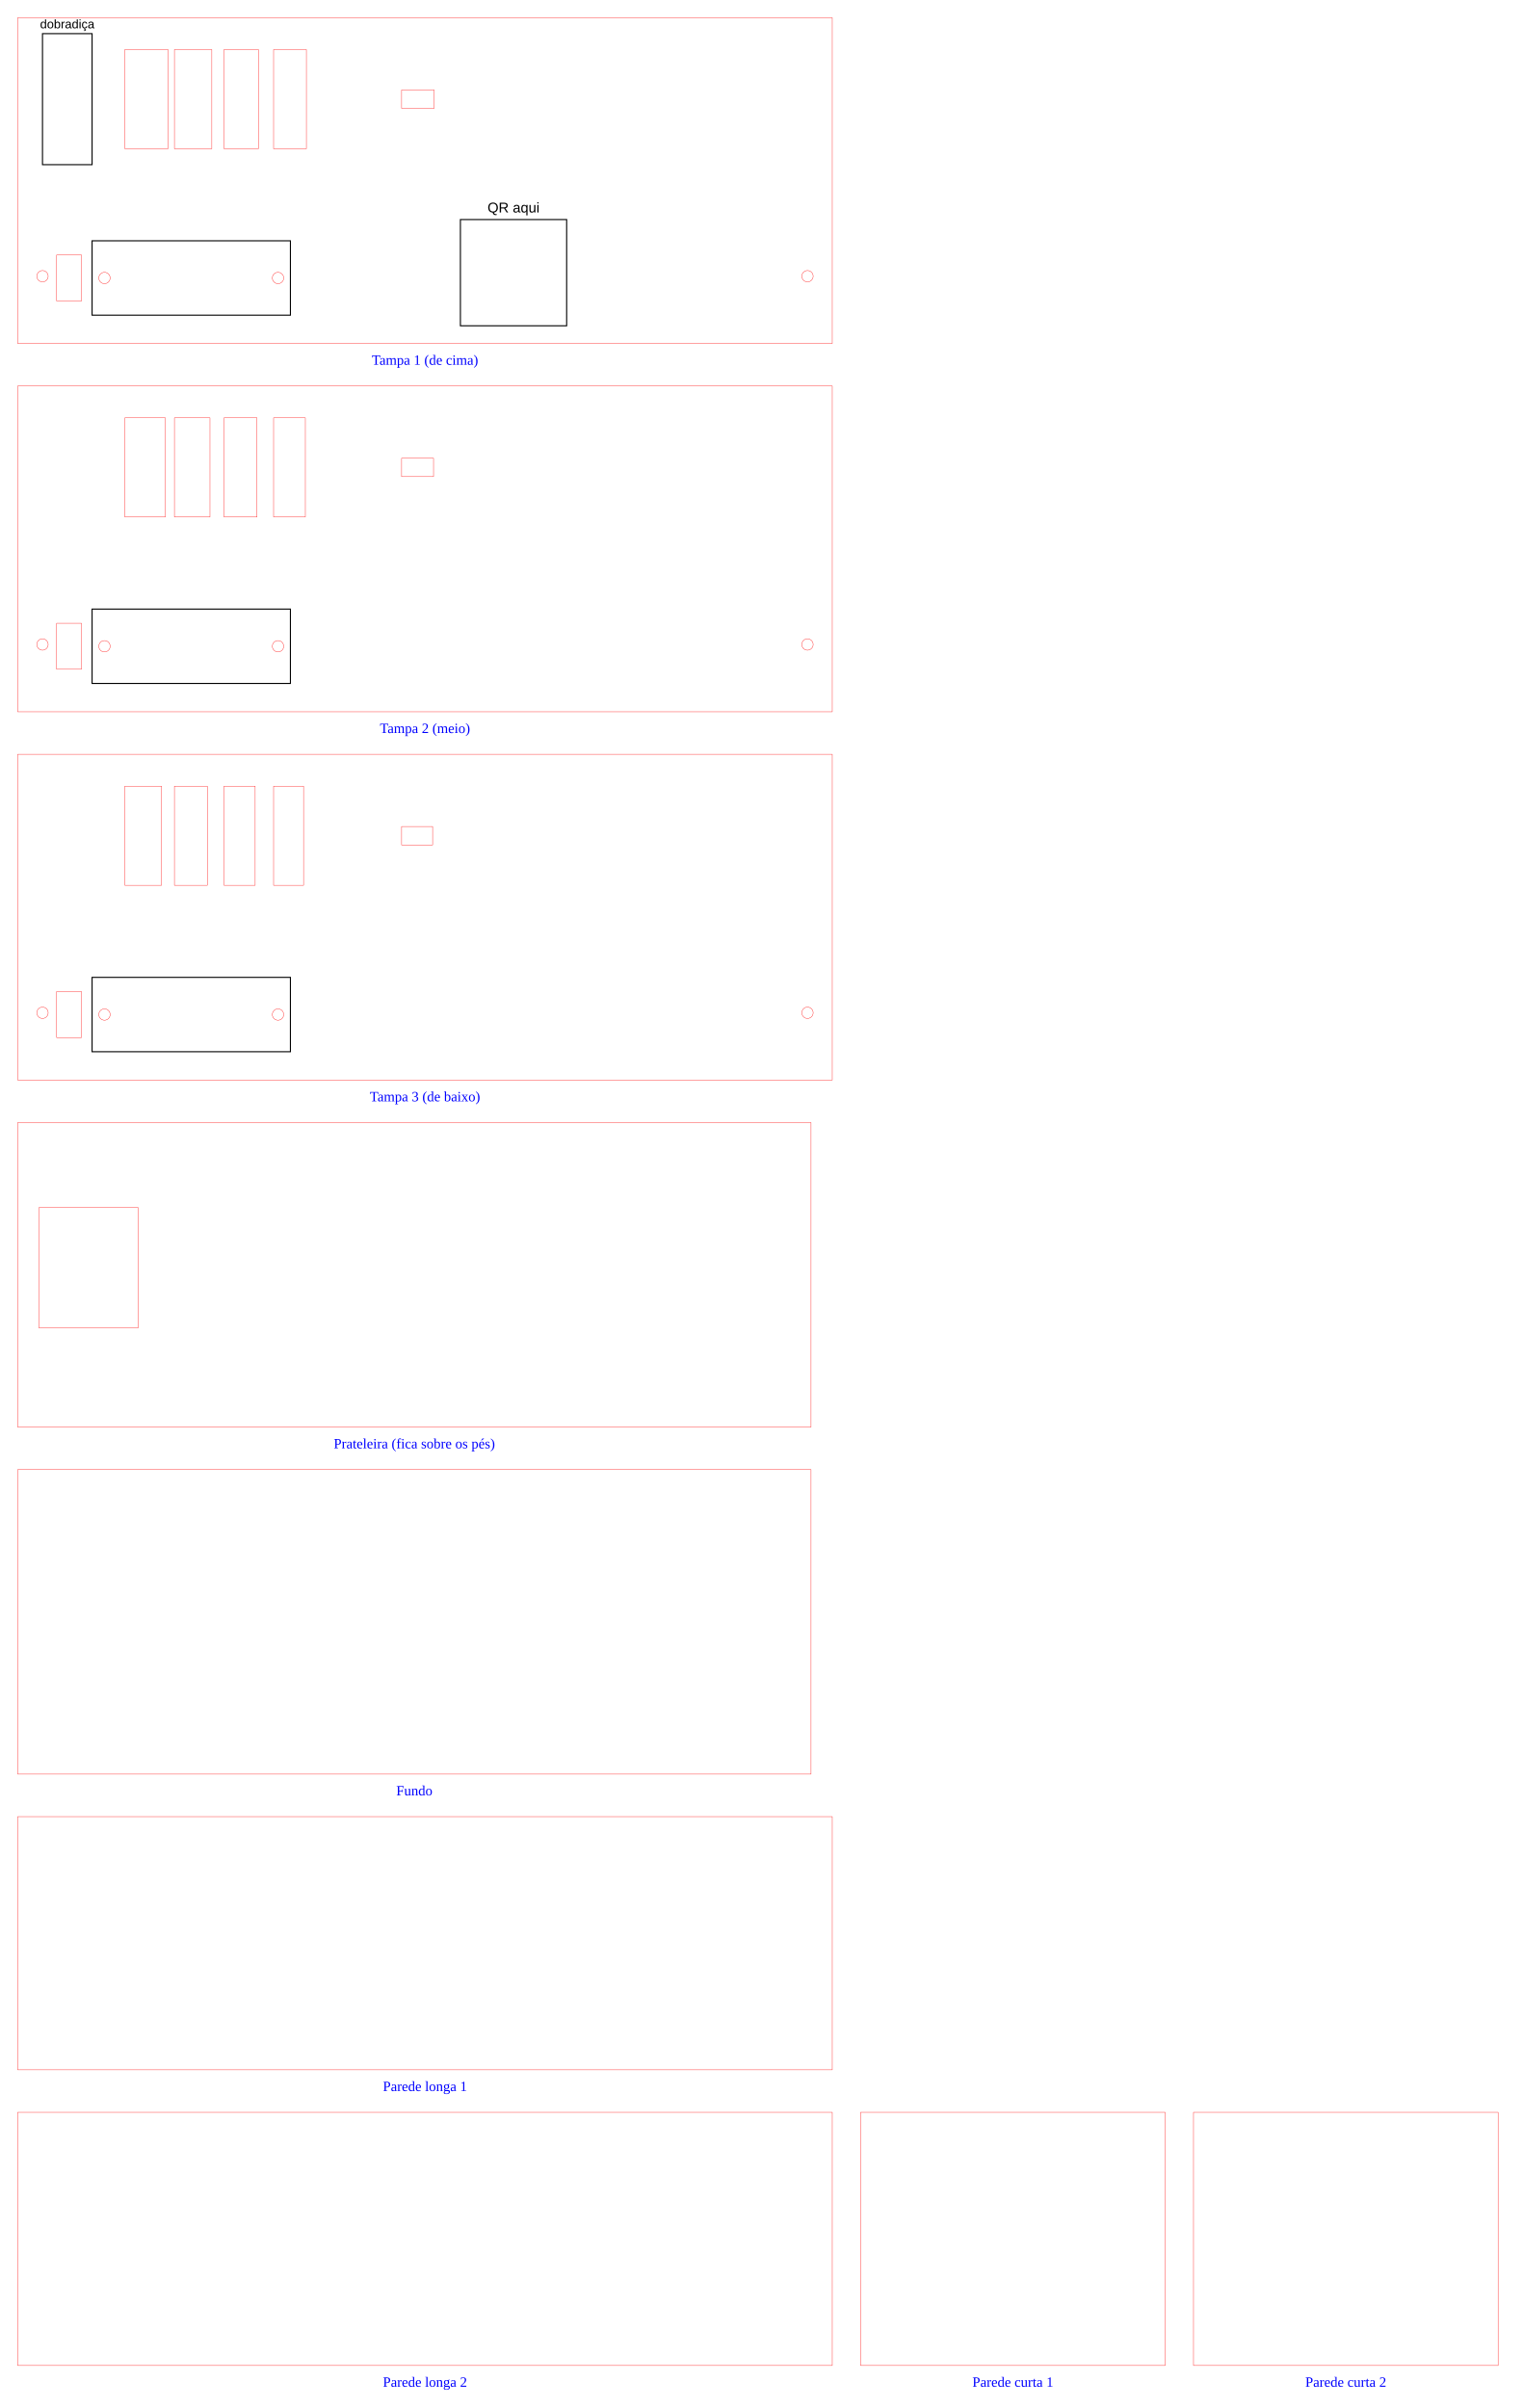
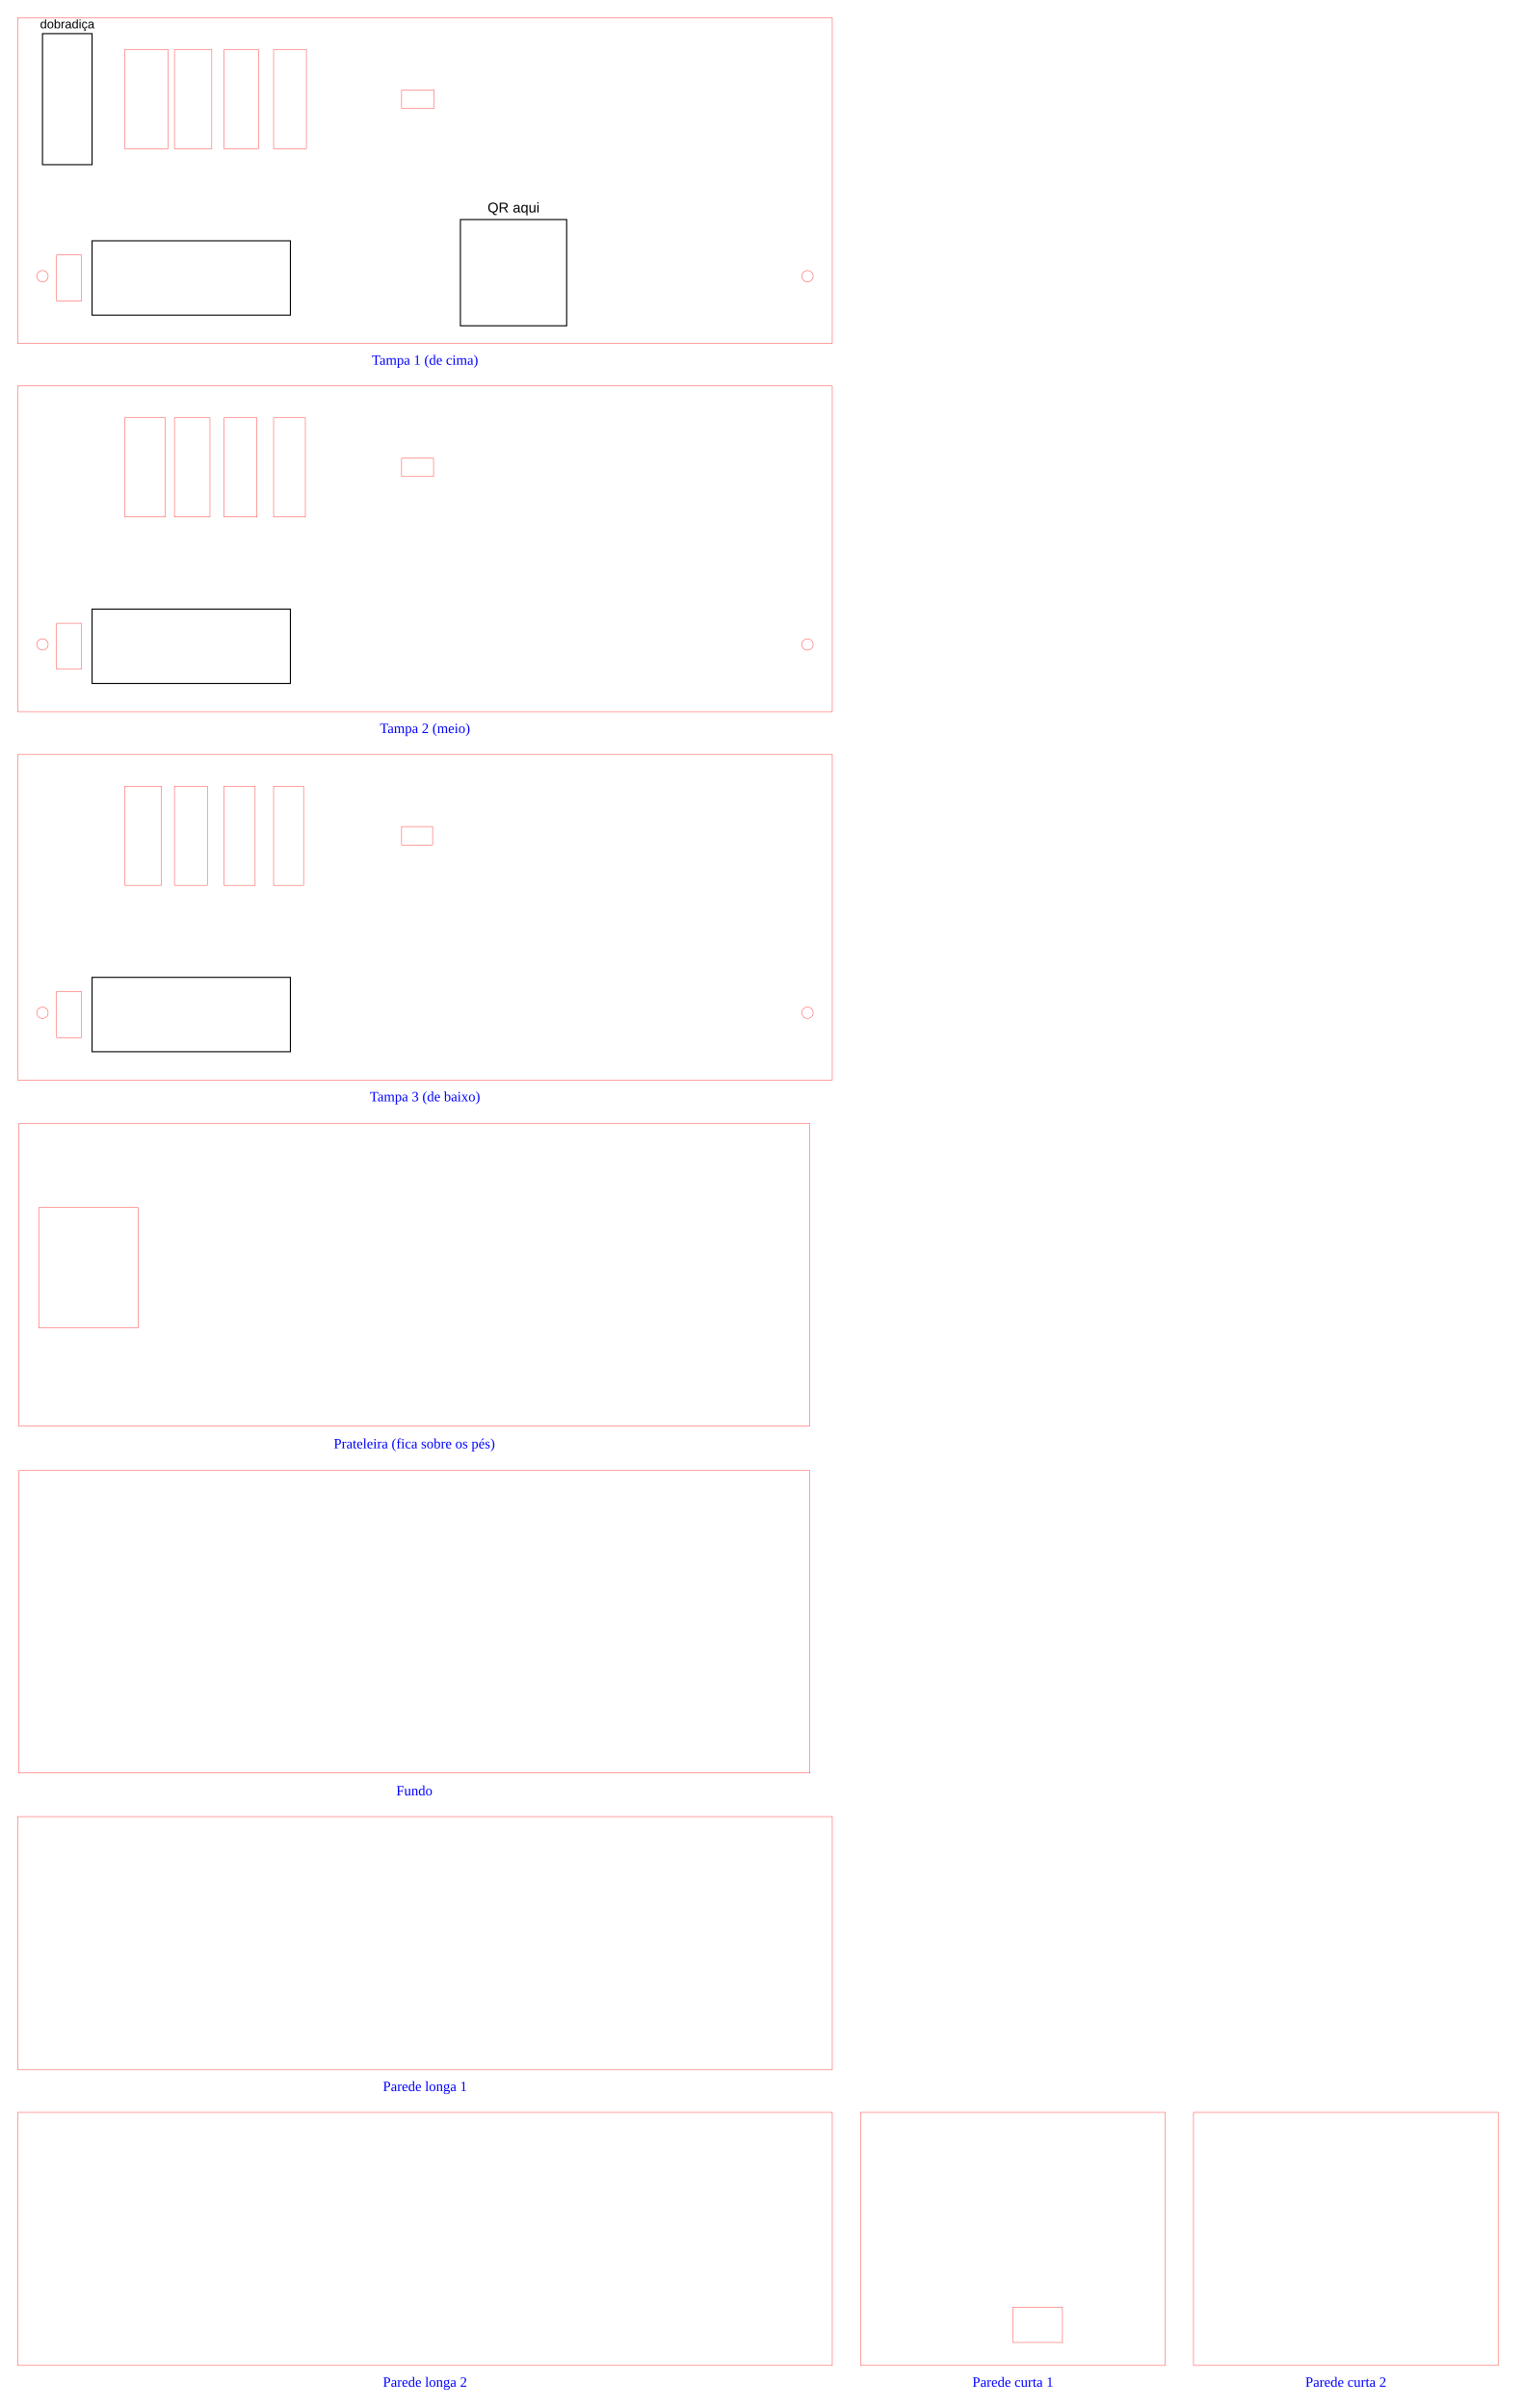
<svg xmlns="http://www.w3.org/2000/svg" width="430mm" height="680.0mm" viewBox="0 0 430 680.0">
  <g transform="translate(5,5)">
    <rect x="0.00" y="0.00" width="230.00" height="92.00" fill="none" stroke="#ff0000" stroke-width="0.1" />
    <circle cx="7.00" cy="73.00" r="1.60" fill="none" stroke="#ff0000" stroke-width="0.1" />
    <circle cx="223.00" cy="73.00" r="1.60" fill="none" stroke="#ff0000" stroke-width="0.1" />
-     <circle cx="24.50" cy="73.50" r="1.60" fill="none" stroke="#ff0000" stroke-width="0.1" />
-     <circle cx="73.50" cy="73.50" r="1.60" fill="none" stroke="#ff0000" stroke-width="0.1" />
    <rect x="11.00" y="67.00" width="7.00" height="13.00" fill="none" stroke="#ff0000" stroke-width="0.1" />
    <rect x="21.00" y="63.00" width="56.00" height="21.00" fill="none" stroke="#000000" stroke-width="0.3" />
    <rect x="30.25" y="9.00" width="12.20" height="28.00" fill="none" stroke="#ff0000" stroke-width="0.1" />
    <rect x="44.25" y="9.00" width="10.56" height="28.00" fill="none" stroke="#ff0000" stroke-width="0.1" />
    <rect x="58.25" y="9.00" width="9.73" height="28.00" fill="none" stroke="#ff0000" stroke-width="0.1" />
    <rect x="72.25" y="9.00" width="9.26" height="28.00" fill="none" stroke="#ff0000" stroke-width="0.1" />
    <rect x="108.40" y="20.40" width="9.19" height="5.20" fill="none" stroke="#ff0000" stroke-width="0.1" />
    <rect x="125.00" y="57.00" width="30.00" height="30.00" fill="none" stroke="#000000" stroke-width="0.3" />
    <text x="140.0" y="55.0" font-size="4" text-anchor="middle" font-family="Arial" fill="#000000">QR aqui</text>
    <rect x="7.00" y="4.50" width="14.00" height="37.00" fill="none" stroke="#000000" stroke-width="0.3" />
    <text x="14.0" y="3.0" font-size="3.5" text-anchor="middle" font-family="Arial" fill="#000000">dobradiça</text>
    <text x="115.0" y="98.0" font-size="4" text-anchor="middle" fill="#0000ff">Tampa 1 (de cima)</text>
  </g>
  <g transform="translate(5,109.0)">
    <rect x="0.00" y="0.00" width="230.00" height="92.00" fill="none" stroke="#ff0000" stroke-width="0.1" />
    <circle cx="7.00" cy="73.00" r="1.60" fill="none" stroke="#ff0000" stroke-width="0.1" />
    <circle cx="223.00" cy="73.00" r="1.60" fill="none" stroke="#ff0000" stroke-width="0.1" />
-     <circle cx="24.50" cy="73.50" r="1.60" fill="none" stroke="#ff0000" stroke-width="0.1" />
-     <circle cx="73.50" cy="73.50" r="1.60" fill="none" stroke="#ff0000" stroke-width="0.1" />
    <rect x="11.00" y="67.00" width="7.00" height="13.00" fill="none" stroke="#ff0000" stroke-width="0.1" />
    <rect x="21.00" y="63.00" width="56.00" height="21.00" fill="none" stroke="#000000" stroke-width="0.3" />
    <rect x="30.25" y="9.00" width="11.44" height="28.00" fill="none" stroke="#ff0000" stroke-width="0.1" />
    <rect x="44.25" y="9.00" width="10.04" height="28.00" fill="none" stroke="#ff0000" stroke-width="0.1" />
    <rect x="58.25" y="9.00" width="9.32" height="28.00" fill="none" stroke="#ff0000" stroke-width="0.1" />
    <rect x="72.25" y="9.00" width="8.97" height="28.00" fill="none" stroke="#ff0000" stroke-width="0.1" />
    <rect x="108.40" y="20.40" width="9.01" height="5.20" fill="none" stroke="#ff0000" stroke-width="0.1" />
    <text x="115.0" y="98.0" font-size="4" text-anchor="middle" fill="#0000ff">Tampa 2 (meio)</text>
  </g>
  <g transform="translate(5,213.0)">
    <rect x="0.00" y="0.00" width="230.00" height="92.00" fill="none" stroke="#ff0000" stroke-width="0.1" />
    <circle cx="7.00" cy="73.00" r="1.60" fill="none" stroke="#ff0000" stroke-width="0.1" />
    <circle cx="223.00" cy="73.00" r="1.60" fill="none" stroke="#ff0000" stroke-width="0.1" />
-     <circle cx="24.50" cy="73.50" r="1.60" fill="none" stroke="#ff0000" stroke-width="0.1" />
-     <circle cx="73.50" cy="73.50" r="1.60" fill="none" stroke="#ff0000" stroke-width="0.1" />
    <rect x="11.00" y="67.00" width="7.00" height="13.00" fill="none" stroke="#ff0000" stroke-width="0.1" />
    <rect x="21.00" y="63.00" width="56.00" height="21.00" fill="none" stroke="#000000" stroke-width="0.3" />
    <rect x="30.25" y="9.00" width="10.35" height="28.00" fill="none" stroke="#ff0000" stroke-width="0.1" />
    <rect x="44.25" y="9.00" width="9.28" height="28.00" fill="none" stroke="#ff0000" stroke-width="0.1" />
    <rect x="58.25" y="9.00" width="8.80" height="28.00" fill="none" stroke="#ff0000" stroke-width="0.1" />
    <rect x="72.25" y="9.00" width="8.46" height="28.00" fill="none" stroke="#ff0000" stroke-width="0.1" />
    <rect x="108.40" y="20.40" width="8.75" height="5.20" fill="none" stroke="#ff0000" stroke-width="0.1" />
    <text x="115.0" y="98.0" font-size="4" text-anchor="middle" fill="#0000ff">Tampa 3 (de baixo)</text>
  </g>
  <g transform="translate(5,317.0)">
-     <rect x="0.00" y="0.00" width="224.00" height="86.00" fill="none" stroke="#ff0000" stroke-width="0.1" />
+     <rect x="0.30" y="0.30" width="223.40" height="85.40" fill="none" stroke="#ff0000" stroke-width="0.1" />
    <rect x="6.00" y="24.00" width="28.00" height="34.00" fill="none" stroke="#ff0000" stroke-width="0.1" />
    <text x="112.0" y="92.0" font-size="4" text-anchor="middle" fill="#0000ff">Prateleira (fica sobre os pés)</text>
  </g>
  <g transform="translate(5,415.0)">
-     <rect x="0.00" y="0.00" width="224.00" height="86.00" fill="none" stroke="#ff0000" stroke-width="0.1" />
+     <rect x="0.30" y="0.30" width="223.40" height="85.40" fill="none" stroke="#ff0000" stroke-width="0.1" />
    <text x="112.0" y="92.0" font-size="4" text-anchor="middle" fill="#0000ff">Fundo</text>
  </g>
  <g transform="translate(5,513.0)">
    <rect x="0.00" y="0.00" width="230.00" height="71.50" fill="none" stroke="#ff0000" stroke-width="0.1" />
    <text x="115.0" y="77.5" font-size="4" text-anchor="middle" fill="#0000ff">Parede longa 1</text>
  </g>
  <g transform="translate(5,596.5)">
    <rect x="0.00" y="0.00" width="230.00" height="71.50" fill="none" stroke="#ff0000" stroke-width="0.1" />
    <text x="115.0" y="77.5" font-size="4" text-anchor="middle" fill="#0000ff">Parede longa 2</text>
  </g>
  <g transform="translate(243.0,596.5)">
    <rect x="0.00" y="0.00" width="86.00" height="71.50" fill="none" stroke="#ff0000" stroke-width="0.1" />
+     <rect x="43.00" y="55.00" width="14.00" height="10.00" fill="none" stroke="#ff0000" stroke-width="0.1" />
    <text x="43.0" y="77.5" font-size="4" text-anchor="middle" fill="#0000ff">Parede curta 1</text>
  </g>
  <g transform="translate(337.0,596.5)">
    <rect x="0.00" y="0.00" width="86.00" height="71.50" fill="none" stroke="#ff0000" stroke-width="0.1" />
    <text x="43.0" y="77.5" font-size="4" text-anchor="middle" fill="#0000ff">Parede curta 2</text>
  </g>
</svg>
